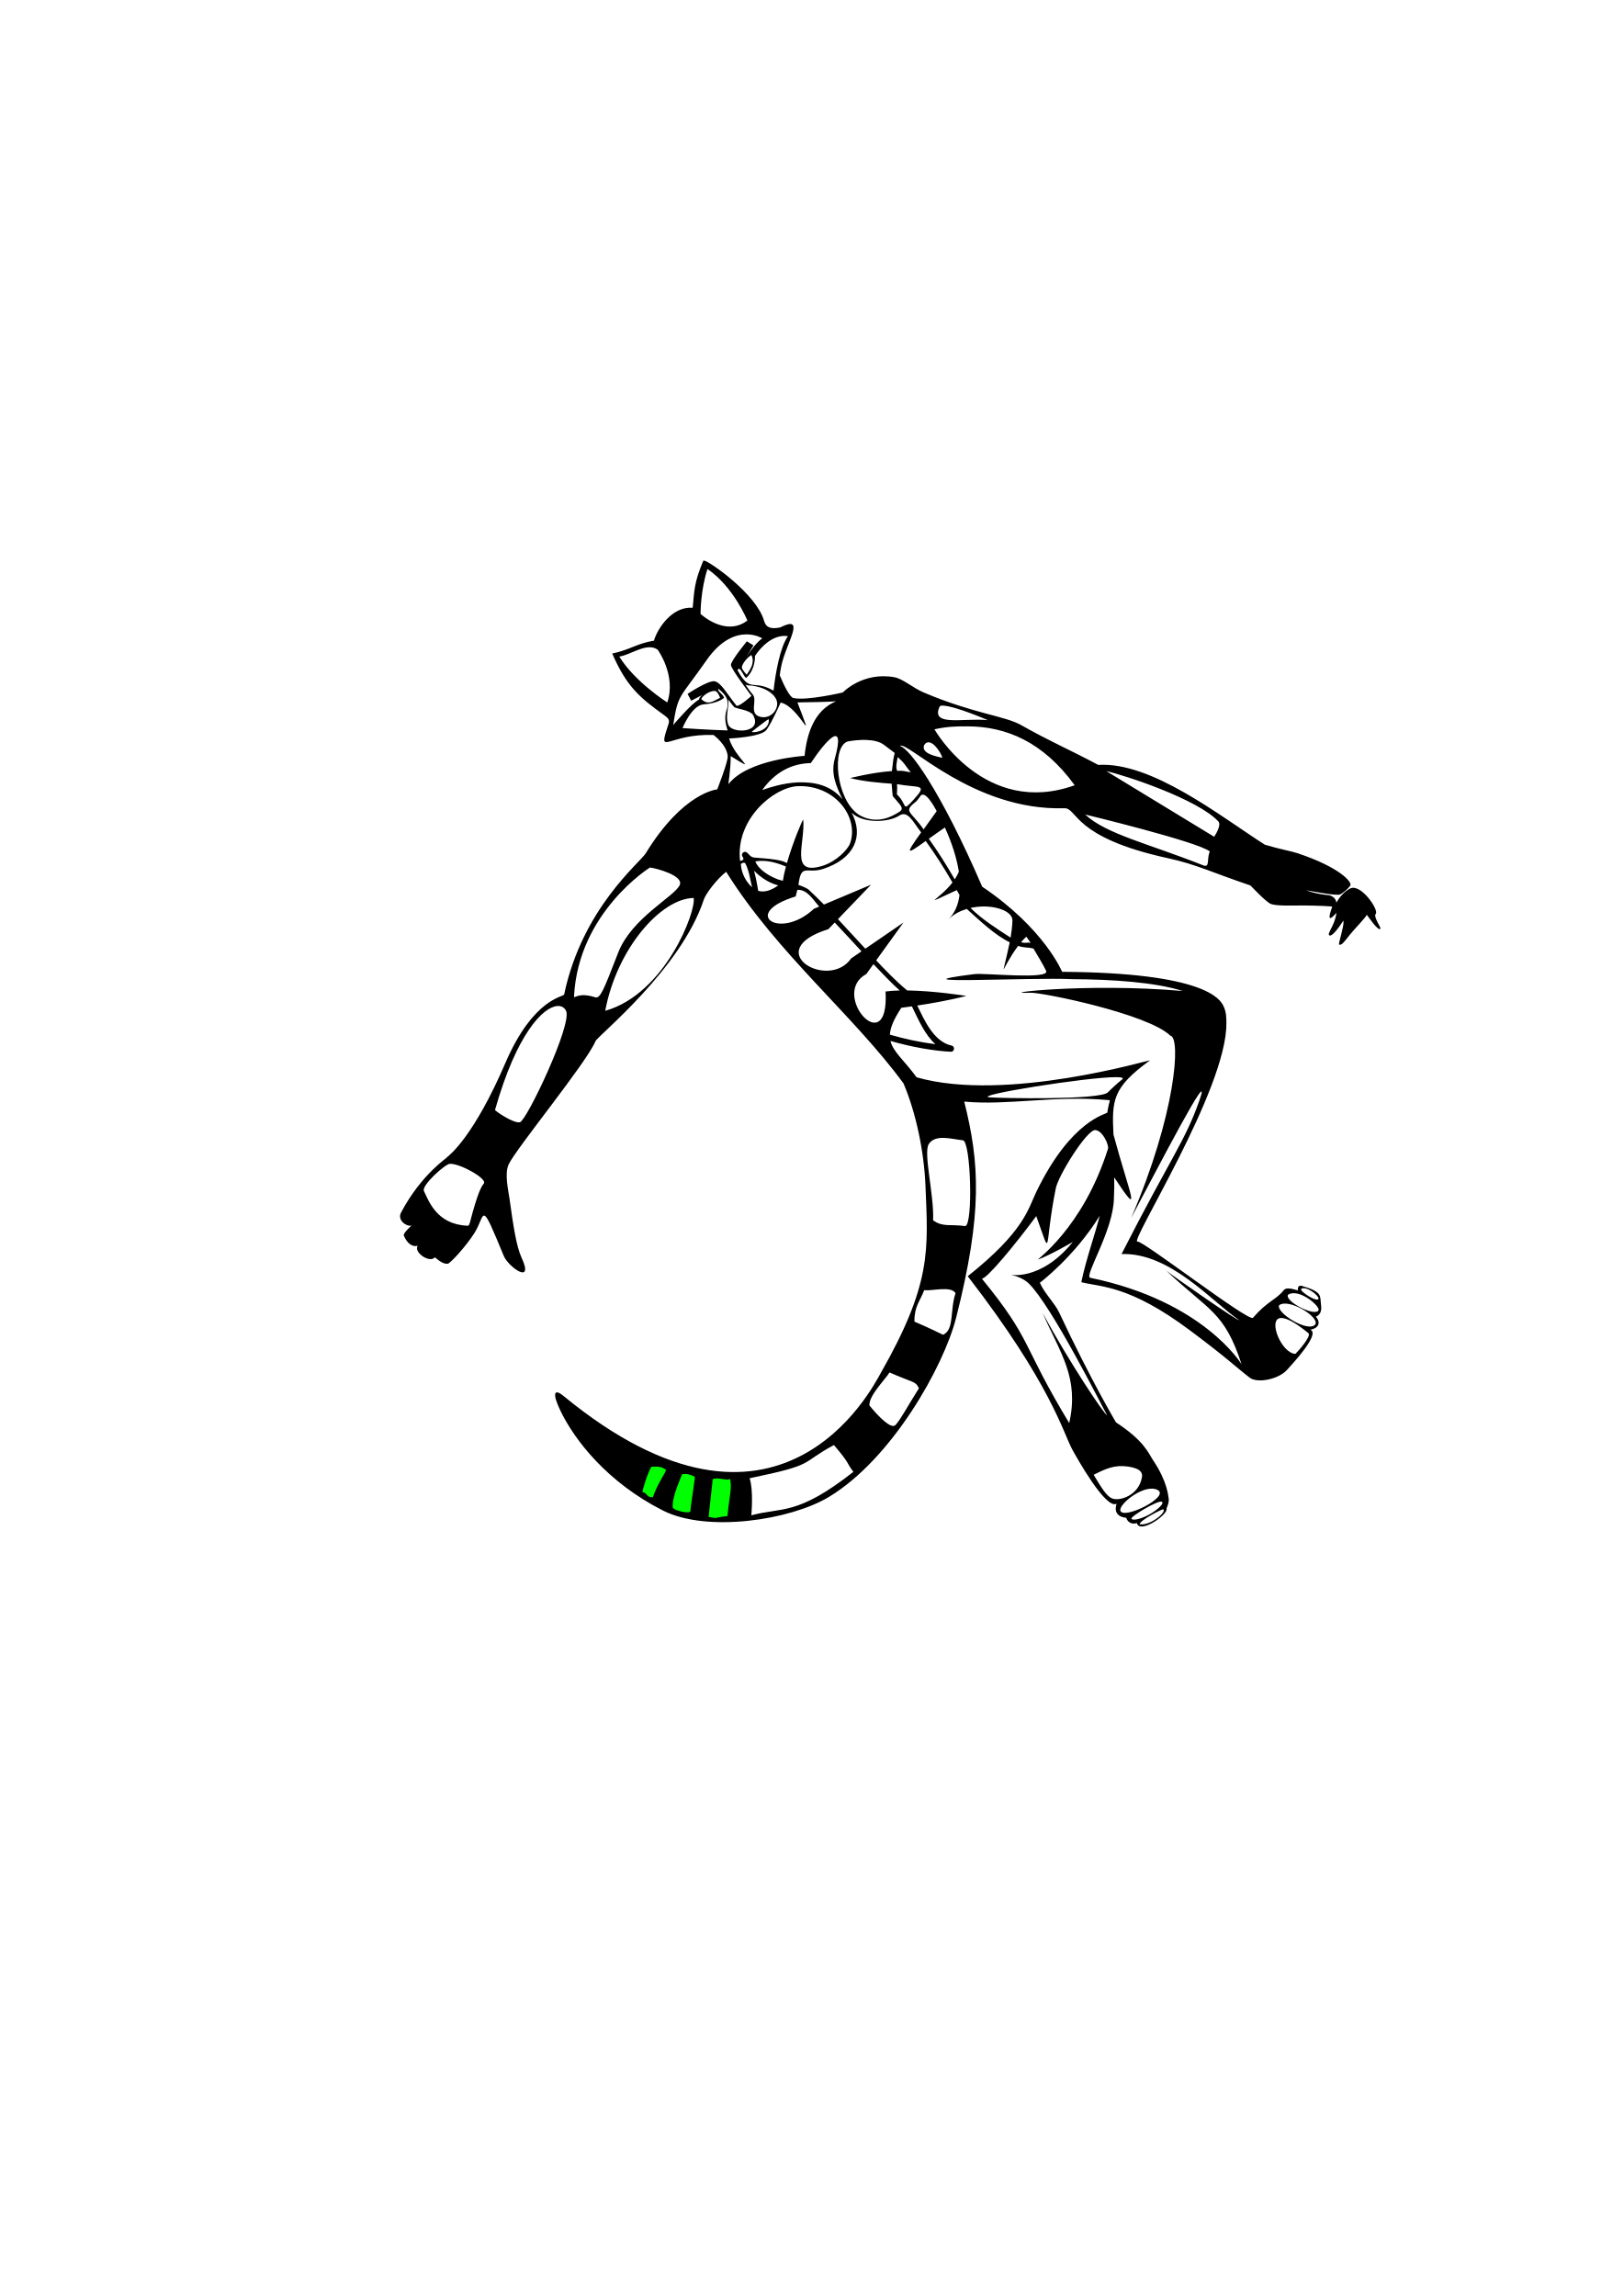
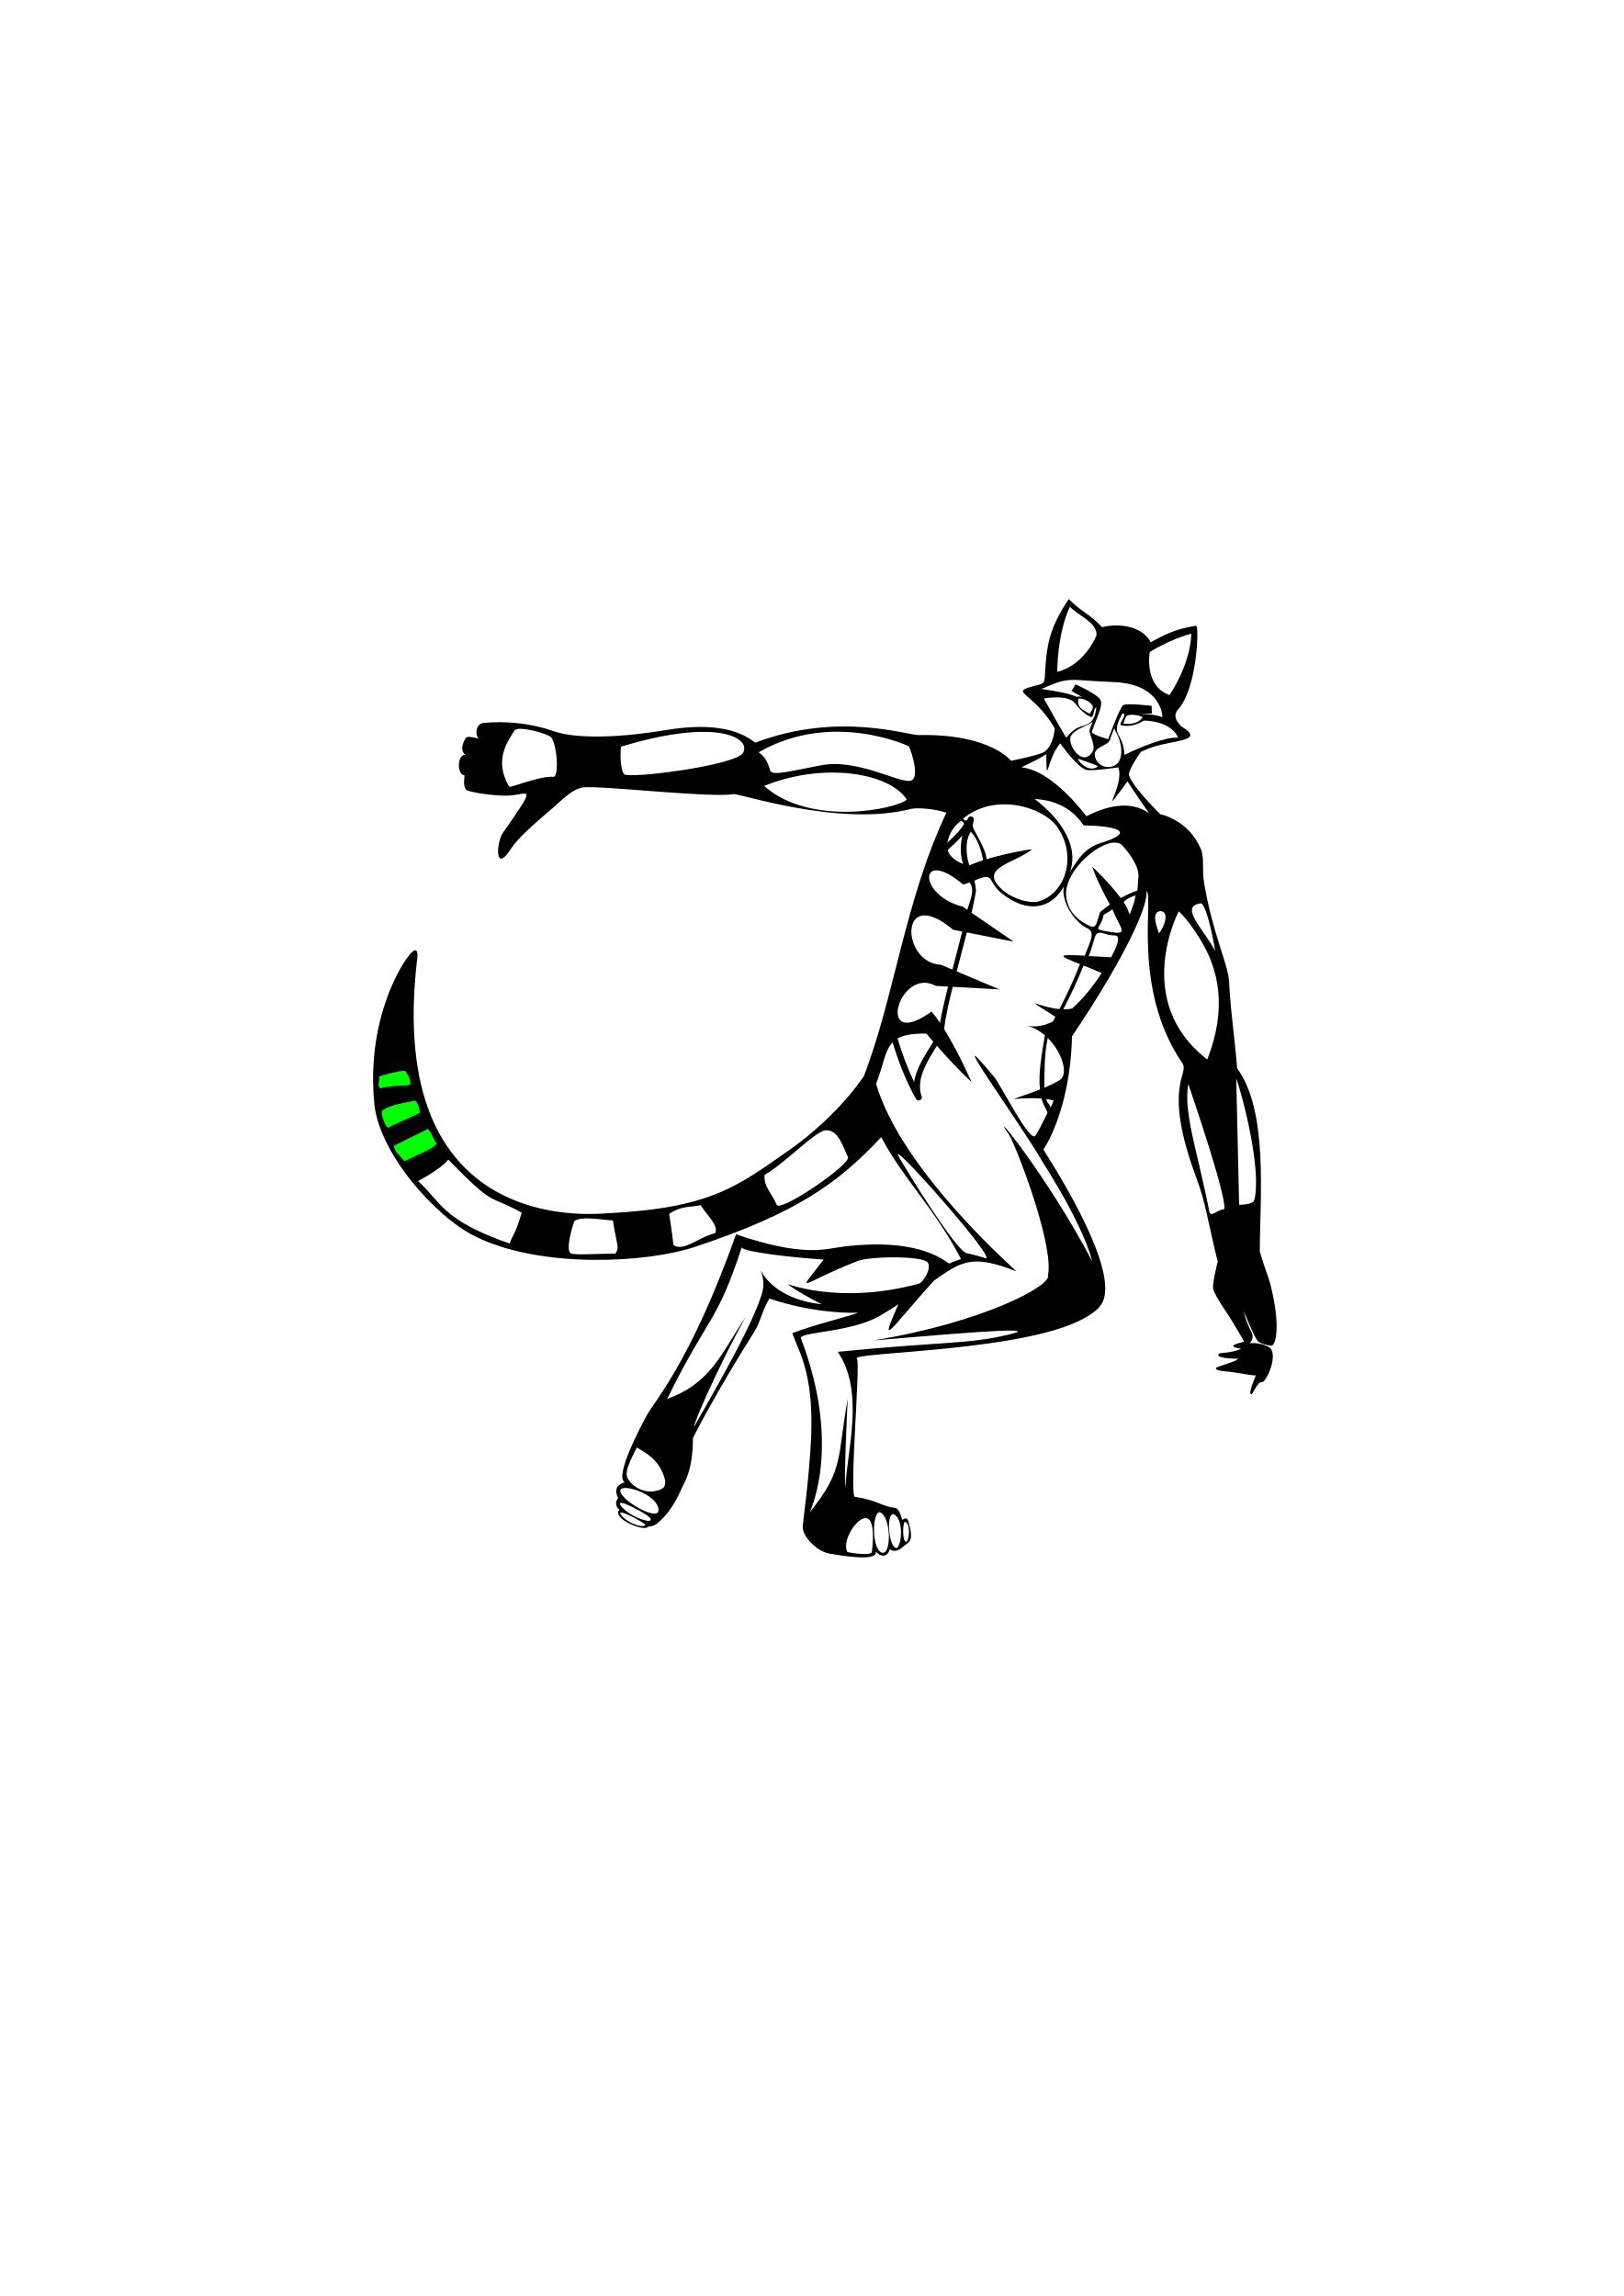
<svg xmlns="http://www.w3.org/2000/svg" xmlns:xlink="http://www.w3.org/1999/xlink" width="210mm" height="297mm" viewBox="0 0 210 297" version="1.1" id="svg46">
  <defs id="defs40">
    <clipPath clipPathUnits="userSpaceOnUse" id="clipPath61">
      <use x="0" y="0" xlink:href="#g57" id="use63" />
    </clipPath>
    <clipPath clipPathUnits="userSpaceOnUse" id="clipPath27">
      <use x="0" y="0" xlink:href="#g23" id="use29" />
    </clipPath>
  </defs>
  <g id="layer1">
-     <a id="a53" style="opacity:1">
+     <a id="a53" style="opacity:1" transform="rotate(57.35764,115.1405,134.9891)">
      <g id="g59" clip-path="url(#clipPath61)">
        <g id="g57">
          <g id="g25" clip-path="url(#clipPath27)">
            <g id="g23" />
          </g>
        </g>
      </g>
    </a>
-     <path style="fill:#00ff00;fill-rule:nonzero;stroke:none;stroke-width:0.07;stroke-linecap:butt;stroke-linejoin:miter;stroke-opacity:1" d="m 95.671,196.419 0.279,-5.574 -4.508,-0.348 -8.111,-2.299 -1.283,4.435 3.247,2.356 2.849,1.017 4.588,0.661 z" id="path490" />
-     <path id="path64" style="opacity:1;fill:#000000;fill-rule:evenodd;stroke:none;stroke-width:1" d="m 344.213,274.096 c -0.158,-0.015 -0.3,-0.02 -0.424,0.008 -4.432,10.603 -4.365,14.287 -5.186,23.033 -10.176,-0.774 -17.232,10.239 -18.955,16.076 -8.539,1.448 -11.643,4.467 -20.375,6.305 7.045,16.256 13.628,21.66 25.174,29.979 3.332,2.401 2.876,2.828 1.701,6.422 -4.463,13.651 0.935,2.662 22.633,3.42 0,0 6.644,4.818 6.936,10.51 0.137,2.678 -5.115,16.084 -5.115,16.084 0,0 -16.625,1.301 -34.961,31.258 -2.809,4.59 -31.014,26.895 -39.873,68.994 -0.282,1.341 -15.01,1.624 -28.756,33.566 -15.228,35.387 -26.996,44.994 -28.959,46.344 0.143,-0.082 0.313,-0.178 0.561,-0.301 0.85,-0.42 -12.537,7.96 -22.588,27.061 -2.037,3.871 3.101,7.083 5.012,6.279 0.686,-0.289 -4.181,3.68 -3.643,4.955 1.505,3.563 3.922,5.691 6.795,4.998 -2.144,3.153 5.892,8.652 8.385,5.615 2.474,2.074 4.342,3.337 6.332,3.137 1.079,-0.108 8.668,-8.179 12.984,-14.98 5.66,-8.917 2.531,-17.565 14.377,11.201 2.173,5.276 15.026,14.546 8.707,0.881 -2.592,-5.606 -4.082,-15.74 -5.881,-28.662 -0.591,-4.243 -2.572,-12.404 -0.461,-16.986 3.506,-7.609 38.254,-49.948 42.457,-60.268 1.078,-2.646 41.693,-35.016 52.977,-69.281 0.93,-2.823 6.349,-10.006 10.898,-13.52 25.044,40.104 62.282,70.109 86.693,103.469 6.078,14.285 10.042,33.176 10.73,50.029 1.284,31.411 3.135,47.729 -21.951,91.723 -4.071,7.139 -49.774,97.498 -154.955,11.059 -5.017,-4.123 -5.492,-0.862 -1.26,7.766 6.701,13.662 22.436,34.365 49.881,48.25 21.496,10.875 62.214,4.724 81.115,-6.682 30.696,-18.523 56.106,-63.64 62.201,-87.744 12.957,-51.238 11.428,-75.613 3.914,-105.531 21.05,2.032 44.153,-3.107 70.09,-0.758 1.864,0.169 0.894,-0.714 -0.146,6.104 -0.132,0.866 -17.517,3.151 -34.781,38.951 -3.902,8.092 -5.788,19.117 -33.443,41.09 40.548,52.452 46.687,76.584 51.08,84.676 2.021,3.722 16.451,29.647 21.705,26.531 -0.423,1.191 -1.897,6.178 4.684,6.914 0.936,2.898 3.68,3.156 5.195,2.547 1.425,5.606 15.536,-4.292 14.504,-7.072 -0.055,-0.113 1.467,-3.007 1.039,-5.021 -0.294,-1.382 -0.579,-8.131 -7.598,-18.598 -2.207,-3.291 -4.205,-9.434 -18.129,-18.518 0,0 -12.266,-20.561 -27.801,-53.736 -2.15,-4.591 -7.148,-9.283 -9.424,-14.527 0,0 16.914,-12.731 29.25,-32.744 -2.014,8.211 -6.827,21.771 -8.988,32.471 9.932,2.468 23.545,1.473 53.014,23.475 18.607,13.892 22.368,17.876 29.268,23.176 3.849,2.957 14.153,0.774 18.217,-3.721 3.706,-4.099 16.388,-17.813 11.424,-19.697 4.888,-0.92 4.807,-4.188 2.717,-6.375 2.992,-1.175 2.799,-4.121 2.461,-6.51 -0.488,-3.455 0.974,-5.629 -9.27,-8.535 -1.917,-0.544 -2.109,1.208 -1.896,1.955 0.251,0.882 -5.166,-2.175 -7.043,0.199 -3.718,4.703 -7.802,5.124 -14.992,13.432 -1.949,2.252 -53.986,-37.94 -56.381,-37.238 -4.821,1.413 43.775,-74.403 43.4,-106.91 -0.034,-2.933 -0.062,-5.325 -1.385,-8.176 -1.614,-3.48 -9.115,-16.395 -78.914,-16.818 0,0 -8.596,-21.118 -39.072,-41.621 -9.932,-23.047 -19.126,-40.707 -26.451,-52.416 0.032,-0.137 0.076,-0.305 0.102,-0.42 -0.038,0.096 -0.104,0.232 -0.15,0.342 -6.11,-9.756 -10.919,-15.375 -13.717,-16.375 3.762,-2.453 35.907,31.863 80.322,30.506 6.611,-0.202 3.743,14.203 50.588,24.406 14.15,3.082 21.427,6.944 40.43,13.359 0.099,0.034 7.573,8.14 10.068,9.067 2.819,1.048 10.927,0.709 15.895,0.706 1.04,-4.6e-4 8.607,0.086 13.994,0.492 0.222,0.015 -4.125,10.347 2.055,3.09 -0.573,6.071 -4.928,10.316 -3.373,11.068 1.266,0.613 4.438,-3.621 6.791,-7.219 0.116,-0.116 0.004,0.08 0.055,0.504 0.268,2.302 -2.588,10.79 -2.137,11.131 1.164,0.878 3.083,-2.1 5.365,-4.91 2.459,-3.027 8.279,-8.91 8.119,-9.637 -0.067,-0.303 5.942,8.875 6.717,6.723 0.202,-0.56 -3.543,-5.873 -2.32,-7.09 1.797,-1.788 -7.307,-15.22 -12.59,-12.4 -3.376,1.802 -5.526,4.891 -6.641,6.898 -0.093,-1.272 -0.92,-2.837 -3.254,-3.613 -4.506,-0.422 -8.241,-1.229 -11.377,-2.387 -0.921,-0.34 14.796,2.953 16.592,1.916 1.208,-0.698 3.428,-2.32 4.814,-4.189 1.285,-1.733 -5.331,-9.109 -25.564,-15.855 -3.67,-1.224 -8.231,-1.849 -16.186,-4.238 -21.82,-13.952 -55.249,-40.624 -81.426,-39.008 -14.991,-7.975 -23.068,-11.202 -37.846,-19.545 -7.82,-4.414 -23.098,-5.502 -47.518,-15.883 -5.245,-2.23 -10.128,-6.702 -14.363,-7.451 -15.485,-2.74 -25.146,7.469 -25.146,7.469 0,0 -17.75,4.187 -24.162,2.691 -1.888,-0.44 -4.786,-6.634 -6.635,-11.051 0.147,-1.237 0.336,-2.573 0.668,-4.244 2.29,-11.522 12.691,-25.795 -0.508,-19.178 -4.306,0.868 -6.903,0.169 -7.84,-3.223 -3.595,-13.022 -26.821,-29.224 -29.275,-29.445 z m 1.619,4.088 c 12.753,8.713 19.51,25.186 19.51,25.186 -10.733,8.207 -22.9,-3.232 -22.9,-3.232 0,0 -0.045,-11.543 3.391,-21.953 z m 19.166,31.961 c 4.594,0.028 7.607,1.93 7.607,1.93 -2.648,1.877 -5.578,5.775 -7.768,9.041 l 3.463,-5.592 -3.209,-1.988 c 0,0 -7.839,9.522 -7.801,11.545 0.038,2.022 10.039,15.133 10.039,15.133 0,0 -5.763,5.288 -7.287,4.834 -4.846,-6.079 -7.555,-11.233 -10.611,-11.951 -3.056,-0.718 -13.324,6.148 -13.324,6.148 l 1.754,3.344 5.52,-2.855 c -1.893,1.425 -1.674,2.299 -1.674,2.299 -3.571,1.696 -12.643,12.461 -12.643,12.461 2.5,-15.637 2.818,-12.391 16.32,-31.73 7.173,-10.274 14.407,-12.649 19.613,-12.617 z m 18.596,0.752 c 0.978,0.003 1.559,0.152 1.559,0.152 -3.786,5.244 -6.085,17.931 -7.041,26.633 -0.017,-0.018 -0.029,-0.035 -0.047,-0.053 -10.192,-5.737 -11.174,1.535 -17.562,-9.967 1.314,-2.917 3.383,4.644 4.48,3.59 4.447,-4.274 4.049,-10.535 4.049,-10.535 3.179,-4.854 8.501,-9.841 14.563,-9.82 z m -62.111,6.727 c 0,0 9.199,12.541 4.697,25.807 0,0 -15.812,-9.997 -23.467,-22.434 5.783,-0.829 13.448,-7.121 18.77,-3.373 z m 45.809,2.604 c 1.815,3.714 -0.426,6.876 -2.27,9.627 0,0 -2.514,-2.569 -2.395,-3.656 0.183,-1.664 2.52,-4.673 4.664,-5.971 z m -2.992,14.367 c 0.878,0.7 2.287,0.48 3.248,0.607 5.699,0.754 9.891,3.186 11.646,6.223 2.474,4.28 -1.916,10.458 -7.619,9.01 -5.602,-1.423 -1.363,-7.852 -3.457,-10.715 -1.331,-1.506 -2.612,-3.308 -3.818,-5.125 z m -13.219,2.107 c 4.544,3.465 5.454,6.501 4.025,10.691 -1.09,3.288 -0.463,6.508 0.574,9.723 -9.5,-0.278 -22.057,-1.148 -22.057,-1.148 0,0 4.5,-11.222 10.359,-11.605 6.79,-0.445 10.128,-3.062 9.967,-3.367 -1.257,-2.38 -3.18,-2.813 -2.869,-4.293 z m -1.615,1.111 c 1.396,0.061 2.525,3.346 2.525,3.346 -3.28,1.567 -5.775,3.898 -9.148,0.672 -0.129,-0.86 3.439,-4.156 6.623,-4.018 z m 6.51,4.209 c 1.031,1.361 2.029,2.69 2.965,3.732 1.97,0.954 6.702,1.28 8.951,3.439 5.696,9.34 -10.437,9.73 -11.938,4.998 -1.545,-4.074 0.616,-8.814 0.025,-12.158 -10e-4,-0.005 -0.003,-0.007 -0.004,-0.012 z m 52.721,0.857 c -10.709,4.35 -14.319,15.901 -15.396,26.658 0,0 -27.717,1.63 -37.162,13.781 -0.274,0.012 1.036,-6.531 1.062,-13.662 14.562,9.063 2.084,1.142 -0.803,-8.611 0,0 15.663,-0.592 18.314,-4.254 2.652,-3.662 6.889,-13.307 6.889,-13.307 9.285,1.908 17.582,24.422 8.195,-0.076 15.256,-0.186 18.658,-0.516 18.9,-0.529 z m 52.285,2.102 c 6.322,0.32 21.871,7.096 21.871,7.096 -11.813,-1.163 -28.121,3.337 -23.547,-6.613 0.177,-0.386 0.773,-0.528 1.676,-0.482 z m -85.15,6.732 c 0.465,6.289 -9.482,6.878 -8.16,5.863 0.898,-0.614 7.254,-5.745 7.873,-5.855 0.112,-0.02 0.208,-0.02 0.287,-0.008 z m 97.295,3.406 c 18.557,0.09 36.658,7.411 52.203,28.789 -44.05,15.828 -68.561,-27.354 -68.561,-27.354 6.209,-1.324 10.172,-1.466 16.357,-1.436 z m -41.025,9.041 c 0.352,0.271 4.913,3.674 5.253,3.967 -0.804,3.34 -0.576,2.457 -1.37,8.845 -9.61,0.656 -20.387,3.426 -20.387,3.426 6.427,1.692 15.15,2.399 20.252,2.744 0.251,3.522 0.503,6.061 0.547,6.091 5.606,6.534 6.235,6.296 -0.332,9.649 -5.401,2.667 -11.261,2.489 -16.378,-0.635 -11.17,-7.576 -13.322,-33.218 -5.28,-35.749 5.131,-0.954 13.523,-1.545 17.696,1.661 z m -24.037,6.752 c -2.038,7.342 0.647,13.431 3.76,19.844 -5.757,-6.869 -13.585,-8.534 -21.741,-8.254 -3.529,0.139 -7.106,0.757 -10.504,1.609 -2.418,0.606 -4.768,1.347 -7.008,2.135 6.376,-8.86 14.545,-13.001 23.744,-13.164 8.204,-12.264 17.046,-21.261 11.748,-2.17 z m 52.588,-0.391 c -1.321,-0.49 -11.064,-1.77 -8.805,-6.439 2.963,-4.08 8.057,3.524 8.805,6.439 z m -21.838,-0.373 c 3.824,3.398 2.874,3.127 6.381,7.452 -3.653,-0.632 -3.279,-0.854 -6.653,-0.741 -0.774,-1.918 -0.231,-3.957 0.273,-6.711 z M 540.791,377 c 8.749,1.917 44.599,13.63 54.783,24.621 1.757,1.896 -2.072,7.475 -2.072,7.475 z m -102.307,6.368 c 10.595,1.965 15.394,-0.379 8.215,7.472 -6.086,6.662 -2.89,2.526 -8.269,-2.443 -0.043,-0.671 0.244,-2.763 0.054,-5.029 z m -22.9,28.83 c -1.07,3.115 -6.701,8.968 -13.493,11.095 -16.402,5.137 -8.408,-11.036 -9.438,-22.631 -0.323,-0.064 -5.043,11.001 -7.984,21.285 -0.683,-0.276 -1.326,-0.69 -2.074,-0.9 -4.161,-1.168 -8.466,-1.32 -13.621,-1.752 -2.654,-0.222 -2.61,-2.016 -4.492,-2.812 -1.346,-0.239 -2.307,1.27 -1.518,2.381 0.909,1.136 0.379,1.856 -1.197,2.033 -2.414,-20.401 16.618,-36.187 28.389,-36.549 18.158,-0.558 29.774,15.202 25.428,27.85 z m 42.295,-15.653 c -2.705,3.809 -4.518,6.308 -6.407,8.941 -6.336,-9.17 -10.218,-8.519 -3.648,-13.617 0.659,-0.743 1.231,-1.464 1.729,-2.137 2.246,-4.647 7.41,5.166 8.326,6.812 z m -7.602,10.428 c -7.988,11.168 -7.319,11.076 2.233,4.195 4.502,6.193 8.887,13.003 13.08,20.297 -6.528,8.428 -16.72,12.384 2.1,3.717 0.444,0.803 0.889,1.603 1.328,2.416 -0.61,4.785 -2.301,8.856 -5.352,11.805 2.5,-2.416 5.621,-4.041 8.912,-5.025 6.484,5.831 13.727,12.771 20.996,16.32 -4.391,20.728 -4.561,13.397 4.123,1.73 2.848,1.057 4.522,0.577 7.482,1.33 1.691,2.886 4.589,7.526 6.182,10.879 2.115,4.452 -29.959,0.968 -35.033,1.604 -43.391,5.438 27.93,1.43 47.934,2.477 19.355,0.098 40.389,1.486 53.893,5.785 -48.005,-4.188 -93.553,1.566 -74.381,0.857 5.563,-0.206 57.167,10.226 68.336,20.99 5.337,0.881 2.464,39.037 -19.195,89.146 12.41,-23.284 40.474,-77.623 33.373,-57.465 -7.101,20.158 -13.626,27.185 -38.057,75.074 23.731,-0.815 44.112,23.182 57.432,32.275 0.12,1.065 -31.338,-20.816 -35.602,-24.184 21.102,19.927 28.383,19.933 36.848,45.793 -0.088,-0.067 -18.459,-30.806 -73.975,-42.283 -3.265,-0.675 11.479,-23.183 11.578,-39.127 0.189,-3.437 0.2,-6.756 0.125,-9.969 14.102,21.284 7.713,9.032 -0.35,-20.938 -0.81,-16.733 -0.543,-22.913 17.838,-36.252 0.939,-0.705 -70.234,20.855 -114.084,8.266 -6.021,-8.274 -11.469,-12.368 -12.768,-17.764 10.113,2.917 20.936,4.848 29.471,5.287 1.911,0.089 2.227,-2.704 0.342,-3.025 -8.856,-1.995 -13.393,-12.841 -16.719,-19.57 6.546,-0.996 16.041,-2.617 24.014,-4.715 0,0 -15.489,-2.49 -28.928,-2.672 -5.424,-4.443 -10.748,-10.019 -15.162,-14.699 l 13.342,-18.5 -18.65,12.793 c -4.559,-4.912 -9.336,-10.148 -13.369,-14.443 l 16.164,-16.84 -23.016,9.699 c -2.586,-2.625 -5.174,-5.168 -7.695,-7.484 -1.508,-0.905 -3.295,-1.649 -4.771,-2.152 1.399,-10.901 3.953,-5.084 12.252,-7.838 15.059,-4.997 19.847,-15.988 13.76,-27.416 5.582,5.353 17.698,4.779 22.988,1.585 4.327,-3.107 6.764,2.529 10.982,8.04 z m 119.783,214.224 c -0.179,-0.169 -0.339,-0.313 -0.52,-0.484 -0.127,-0.045 0.121,0.169 0.52,0.484 z M 530.461,398.215 c 0,0 54.915,13.266 60.902,18.045 -1.609,4.086 0.104,7.636 -2.857,6.943 -26.529,-10.609 -47.854,-15.363 -58.045,-24.988 z m -68.576,6.357 c 3.364,7.412 5.762,14.805 6.814,21.555 -0.502,1.323 -1.202,2.591 -2.004,3.795 -4.074,-7.098 -8.314,-13.748 -12.668,-19.846 2.26,-1.619 4.813,-3.427 7.857,-5.504 z m -77.693,19.074 c -0.663,2.473 -1.2,4.861 -1.521,6.99 -0.762,-0.192 -1.521,-0.397 -2.297,-0.656 -4.341,-1.653 -9.429,-4.603 -11.164,-8.855 5.479,-0.864 10.395,0.648 14.982,2.521 z m -19.867,-1.549 c 1.849,3.569 2.385,7.995 3.289,11.684 -2.609,-2.326 -5.098,-6.294 -5.463,-11.064 -0.057,-0.741 1.827,-1.288 2.174,-0.619 z M 317.721,424.125 c 3.382,0.435 16.626,4.018 14.535,8.6 -2.58,5.654 -23.425,15.995 -30.039,32.938 -7.082,18.141 -8.698,22.744 -11.363,21.893 -8.589,-2.742 -10.351,1.183 -10.262,-0.496 2.195,-41.233 37.129,-62.934 37.129,-62.934 z m 50.857,1.549 c 3.132,3.204 6.851,5.664 10.953,6.938 0.306,0.094 0.612,0.169 0.918,0.252 -3.916,2.797 -7.163,3.466 -9.812,2.66 -0.606,-3.69 -1.19,-6.671 -2.059,-9.85 z m 21.178,9.385 c 4.904,-0.34 7.805,5.034 10.684,8.158 l -2.578,1.086 c -16.742,15.678 -36.227,2.302 -8.926,-6.029 0,0 0.339,-1.177 0.82,-3.215 z m -50.695,3.953 c 1.417,6.089 -13.72,46.824 -43.213,55.178 5.666,-30.373 27.177,-54.894 43.213,-55.178 z m 141.691,4.17 c 7.656,-0.039 14.266,2.849 14.145,6.922 -0.077,2.593 -0.421,5.451 -0.895,8.299 -6.982,-4.499 -14.174,-9.095 -19.582,-14.51 2.112,-0.474 4.26,-0.701 6.332,-0.711 z m -72.723,7.846 c 4.574,4.821 9.022,9.685 13.09,14.072 l -5.041,3.459 c -11.162,16.041 -44.63,-3.839 -11.17,-14.279 z m 93.639,6.918 c 1.087,1.495 1.086,1.401 2.143,3.087 -1.647,-0.58 -2.552,0.408 -4.665,-0.425 0.805,-0.949 1.648,-1.847 2.521,-2.662 z m -74.717,13.441 c 4.519,4.595 8.595,9.124 12.848,12.855 -2.48,0.055 -4.841,0.2 -6.924,0.494 1.92,34.365 -27.558,1.317 -9.391,-8.543 z m -154.42,20.447 c 1.932,-0.107 3.382,0.765 4.164,2.342 3.205,6.46 -19.317,53.83 -22.557,54.492 -3.075,0.628 -11.133,-4.897 -12.18,-5.943 10.639,-37.665 23.674,-50.51 30.572,-50.891 z m 173.227,0.172 c 3.223,6.557 6.213,13.766 11.506,18.5 -7.48,-0.922 -15.234,-2.614 -22.268,-4.658 0.176,-3.358 1.829,-7.419 5.59,-13.133 0,0 2.072,-0.261 5.172,-0.709 z m 100.027,34.615 c 2.598,0.025 3.73,0.368 2.707,1.143 -1.504,1.138 -5.348,4.608 -6.865,6.244 -3.634,3.919 -53.404,2.903 -57.928,2.471 -8.749,-0.835 48.055,-9.993 62.086,-9.857 z m -10.453,25.867 c 3.768,0.198 6.8,7.47 6.281,9.117 -12.359,39.269 -35.732,54.76 -34.139,54.17 6.246,-2.311 16.953,-8.604 16.953,-8.604 -16.12,19.97 -31.882,15.725 -30.135,16.121 3.195,0.724 6.274,2.026 8.486,4.094 11.353,10.942 36.374,61.097 38.4,64.527 -1.44,-0.369 -18.652,-26.208 -31.561,-50.043 8.646,19.702 18.052,31.603 13.043,53.871 -23.59,-38.972 -17.755,-40.116 -42.711,-70.617 2.414,0.217 16.605,-17.041 26.596,-30.562 7.91,21.799 3.637,15.968 9.494,-13.305 1.017,-6.208 15.158,-28.868 19.291,-28.77 z m -64.652,5.006 c 3.897,0.407 5.056,41.105 1.172,41.947 -7.392,-1.054 -10.957,0.647 -15.736,-2.842 0.577,-12.173 -4.875,-32.995 -2.113,-37.262 3.237,-5 11.194,-2.416 16.678,-1.844 z M 219.846,568.998 c 4.772,-0.353 18.512,7.259 16.664,9.605 -1.298,1.647 -3.039,4.639 -6.672,18.592 -0.335,1.286 -0.622,2.091 -1.156,2.072 -15.223,-0.544 -19.102,-12.155 -21.451,-16.953 -1.334,-2.724 10.279,-13.144 12.615,-13.316 z m 424.693,65.941 c -0.637,1.991 -9.074,-3.478 -8.57,-4.729 2.287,-1.907 8.795,3.234 8.57,4.729 z m -177.441,-2.707 c -2.846,8.28 -0.506,17.862 -6.098,20.354 -0.03,-0.06 -8.029,-3.928 -14.016,-6.441 -0.061,-7.525 2.711,-9.879 4.791,-15.389 4.049,0.496 13.011,-2.227 15.322,1.477 z m 177.492,8.209 c -1.249,3.732 -16.92,-4.216 -14.947,-7.447 4.922,-3.287 15.14,4.991 14.947,7.447 z m -1.635,7.033 c -3.288,4.379 -19.502,-5.75 -17.664,-9.359 4.637,-3.522 19.748,5.691 17.664,9.359 z m -17.062,-3.096 c 2.513,-0.159 6.505,1.52 13.775,7.475 1.22,1.603 -4.711,8.344 -6.43,10.062 -6.872,-0.302 -13.546,-16.784 -7.346,-17.537 z m -191.07,26.619 c 11.967,5.255 12.643,4.121 14.367,7.729 -6.257,9.93 -8.576,14.692 -11.385,17.902 -2.061,2.356 -8.112,-3.769 -12.803,-9.473 -0.423,-4.717 7.558,-12.532 9.82,-16.158 z M 407.643,706.492 c 8.372,9.829 5.599,7.934 9.514,13.096 -27.527,21.638 -34.876,17.186 -49.887,21.246 0,0 1.152,-12.281 -0.846,-18.113 33.167,-6.856 24.172,-7.123 41.219,-16.229 z m 143.85,10.524 c 6.639,0.972 7.018,3.465 6.716,5.203 -1.593,9.183 -11.262,11.883 -14.707,10.324 -2.72,-1.23 -5.004,-5.076 -8.896,-11.502 5.951,-3.011 10.248,-4.997 16.887,-4.025 z m -231.145,0.006 c 1.815,-0.003 3.359,0.201 5.162,1.543 0.18,1.252 -3.844,6.052 -6.395,13.445 -3.427,0.131 -2.441,-2.146 -5.111,-2.531 0.118,-1.218 2.448,-9.145 4.418,-12.42 0.684,-0.011 1.321,-0.037 1.926,-0.037 z m 19.293,4.996 c 0.149,1.158 -2.281,15.321 -2.119,16.77 -0.085,1.553 -8.601,-0.314 -8.676,-1.877 -0.391,-4.56 2.917,-11.901 4.547,-16.148 2.191,-0.504 4.512,0.295 6.248,1.256 z m 11.041,0.785 c 2.296,0.064 4.578,1.012 6.189,0.281 0.981,4.473 -0.148,6.989 -1.289,18.137 -6.653,0.62 -4.138,1.407 -9.207,0.412 l 2.029,-18.506 c 0.744,-0.269 1.512,-0.346 2.277,-0.324 z m 215.089,5.587 c 6.542,3.191 -16.111,14.554 -18.06,10.339 -1.376,-2.976 11.517,-13.53 18.06,-10.339 z m 1.98,5.767 c 1.932,0.603 -2.185,4.163 -5.66,6.121 -3.416,1.925 -7.688,3.339 -8.98,2.355 -1.221,-0.929 12.708,-9.079 14.641,-8.476 z m 0.877,3.753 c 1.771,1.331 -6.355,8.122 -11.531,7.305 -0.075,-1.906 11.161,-7.583 11.531,-7.305 z" transform="scale(0.2645833)" />
+     <path style="fill:#00ff00;fill-rule:nonzero;stroke:none;stroke-width:0.07;stroke-linecap:butt;stroke-linejoin:miter;stroke-opacity:1" d="m 52.911,151.73 4.845,-2.772 -2.138,-3.984 -2.439,-8.07 -4.426,1.312 -0.232,4.005 0.68,2.947 1.918,4.22 z" id="path490" />
+     <path id="path64" style="opacity:1;fill:#000000;fill-rule:evenodd;stroke:none;stroke-width:0.265" d="m 154.76,81.028 c -0.019,-0.037 -0.038,-0.07 -0.062,-0.093 -2.995,0.526 -3.806,1.066 -5.872,2.132 -1.28,-2.378 -4.741,-2.378 -6.287,-1.929 -1.541,-1.696 -2.657,-1.957 -4.312,-3.64 -2.616,3.89 -2.881,6.127 -3.086,9.887 -0.059,1.085 -0.22,1.044 -1.188,1.296 -3.678,0.954 -0.46,0.588 2.468,5.531 0,0 -0.125,2.168 -1.352,3.045 -0.577,0.413 -4.313,1.156 -4.313,1.156 0,0 -2.662,-3.518 -11.953,-3.328 -1.424,0.029 -10.418,-3.071 -21.062,0.963 -0.339,0.129 -2.504,-3.112 -11.582,-1.616 -10.057,1.657 -13.877,0.407 -14.458,0.162 0.039,0.02 0.084,0.044 0.147,0.082 0.215,0.129 -3.563,-1.657 -9.253,-1.17 -1.153,0.099 -1.136,1.702 -0.684,2.013 0.162,0.112 -1.417,-0.406 -1.624,-0.104 -0.579,0.844 -0.708,1.686 -0.144,2.227 -1.008,-0.028 -1.087,2.547 -0.054,2.669 -0.109,0.847 -0.124,1.444 0.205,1.858 0.178,0.225 3.059,0.764 5.191,0.755 2.794,-0.011 4.274,-1.943 -0.444,4.802 -0.865,1.237 -1.096,5.424 1.046,2.066 0.879,-1.378 2.924,-3.156 5.546,-5.401 0.861,-0.737 2.396,-2.343 3.719,-2.527 2.195,-0.305 16.588,1.394 19.486,0.858 0.743,-0.138 13.751,4.292 22.996,1.915 0.762,-0.196 3.135,-0.013 4.567,0.499 -5.361,11.303 -6.731,23.882 -10.68,34.081 -2.315,3.393 -5.958,6.972 -9.615,9.531 -6.815,4.769 -10.186,7.51 -23.568,8.2 -2.171,0.112 -28.825,2.825 -24.578,-32.945 0.203,-1.706 -0.592,-1.347 -1.91,0.828 -2.088,3.443 -4.454,9.903 -3.631,17.999 0.645,6.341 7.826,14.535 13.065,17.118 8.508,4.195 22.186,3.418 28.426,1.336 13.265,-4.426 18.477,-8.245 24.07,-14.189 2.551,4.98 6.993,9.394 10.172,15.507 0.228,0.439 0.287,0.097 -1.381,0.838 -0.212,0.094 -3.202,-3.453 -13.642,-2.19 -2.36,0.285 -5.085,1.439 -13.927,-1.587 -5.899,16.52 -10.4,21.331 -11.575,23.465 -0.541,0.981 -4.257,7.896 -2.813,8.622 -0.326,0.076 -1.647,0.459 -0.872,2.03 -0.512,0.622 -0.178,1.27 0.174,1.521 -1.046,1.118 3.173,2.849 3.646,2.222 0.017,-0.028 0.879,-0.102 1.267,-0.485 0.266,-0.263 1.729,-1.289 3.059,-4.347 0.418,-0.961 1.502,-2.283 1.538,-6.682 0,0 2.83,-5.667 8.005,-13.863 0.716,-1.134 1.048,-2.917 1.892,-4.173 0,0 5.25,1.951 11.47,1.844 -2.117,0.723 -5.825,1.586 -8.517,2.632 0.868,2.565 3.032,5.456 2.336,15.161 -0.44,6.128 -0.79,7.535 -0.987,9.828 -0.109,1.28 1.848,3.264 3.429,3.528 1.442,0.241 6.307,1.109 6.019,-0.266 0.903,0.958 1.619,0.473 1.808,-0.305 0.689,0.499 1.317,0.035 1.802,-0.381 0.7,-0.602 1.393,-0.586 0.579,-3.283 -0.152,-0.505 -0.57,-0.298 -0.706,-0.143 -0.161,0.182 -0.253,-1.461 -1.05,-1.541 -1.578,-0.157 -2.255,-1.007 -5.132,-1.423 -0.78,-0.113 0.748,-17.442 0.25,-17.876 -1.003,-0.872 22.824,-0.866 30.013,-5.588 0.649,-0.426 1.177,-0.774 1.624,-1.475 0.545,-0.856 2.352,-4.37 -7.515,-19.982 0,0 3.478,-4.929 3.697,-14.645 3.717,-5.502 6.34,-10.071 7.903,-13.374 0.035,-0.012 0.079,-0.027 0.108,-0.037 -0.027,0.005 -0.067,0.01 -0.098,0.015 1.302,-2.754 1.867,-4.627 1.691,-5.393 1.083,0.488 -1.974,12.547 4.667,22.249 0.988,1.444 -2.63,2.861 1.782,14.754 1.333,3.592 1.511,5.765 2.794,10.914 0.007,0.027 -0.733,2.849 -0.583,3.537 0.169,0.778 1.401,2.536 2.111,3.642 0.149,0.232 1.209,1.93 1.888,3.188 0.028,0.052 -2.894,0.558 -0.395,0.899 -1.434,0.739 -3.002,0.374 -2.947,0.828 0.044,0.369 1.44,0.472 2.577,0.483 0.043,0.009 -0.017,0.012 -0.104,0.084 -0.475,0.388 -2.773,0.963 -2.785,1.112 -0.029,0.385 0.908,0.387 1.86,0.495 1.025,0.116 3.167,0.573 3.306,0.434 0.058,-0.058 -1.129,2.59 -0.539,2.456 0.154,-0.035 0.803,-1.628 1.248,-1.529 0.655,0.145 2.348,-3.8 0.966,-4.575 -0.883,-0.495 -1.878,-0.533 -2.485,-0.495 0.27,-0.202 0.501,-0.61 0.341,-1.241 -0.549,-1.064 -0.902,-2.012 -1.092,-2.875 -0.056,-0.254 1.454,3.718 1.941,3.97 0.328,0.17 1.006,0.433 1.62,0.475 0.57,0.039 1.269,-2.488 -0.116,-7.958 -0.251,-0.992 -0.763,-2.098 -1.366,-4.211 -0.006,-6.852 1.166,-18.107 -2.93,-23.708 -0.363,-4.478 -0.796,-6.738 -1.047,-11.221 -0.133,-2.372 -2.07,-5.931 -3.243,-12.853 -0.252,-1.487 0.048,-3.213 -0.39,-4.263 -1.599,-3.841 -5.253,-4.537 -5.253,-4.537 0,0 -3.466,-3.357 -4.048,-4.999 -0.171,-0.484 0.795,-2.013 1.515,-3.055 0.296,-0.144 0.621,-0.292 1.041,-0.457 2.894,-1.134 7.558,-0.854 4.2,-2.85 -0.808,-0.836 -1.023,-1.514 -0.401,-2.207 2.388,-2.659 2.683,-10.146 2.382,-10.725 z m -0.68,0.944 c -0.121,4.085 -2.827,7.941 -2.827,7.941 -3.36,-1.22 -2.548,-5.563 -2.548,-5.563 0,0 2.565,-1.657 5.375,-2.378 z m -4.385,8.831 c 0.649,1.027 0.656,1.97 0.656,1.97 -0.796,-0.322 -2.083,-0.419 -3.123,-0.44 l 1.74,-0.027 -0.015,-0.999 c 0,0 -3.24,-0.387 -3.685,-0.09 -0.445,0.297 -1.939,4.396 -1.939,4.396 0,0 -2.001,-0.529 -2.117,-0.934 0.663,-1.947 1.425,-3.286 1.148,-4.07 -0.276,-0.783 -3.271,-2.091 -3.271,-2.091 l -0.495,0.868 1.424,0.822 c -0.588,-0.218 -0.751,-0.045 -0.751,-0.045 -0.888,-0.554 -4.58,-1.038 -4.58,-1.038 3.841,-1.675 3.163,-1.141 9.398,-0.892 3.313,0.132 4.874,1.405 5.61,2.569 z m 2.486,4.25 c 0.139,0.218 0.188,0.369 0.188,0.369 -1.709,-0.095 -4.863,1.203 -6.938,2.232 0.002,-0.006 0.004,-0.012 0.005,-0.018 -0.176,-3.089 -1.937,-2.271 -0.286,-5.335 0.838,-0.124 -0.552,1.417 -0.16,1.511 1.587,0.381 2.925,-0.601 2.925,-0.601 1.535,0.016 3.406,0.489 4.266,1.843 z M 141.818,82.176 c 0,0 -1.481,3.839 -5.079,4.73 0,0 -0.029,-4.95 1.649,-8.43 1.01,1.17 3.506,1.98 3.43,3.7 z m 5.958,10.577 c -0.568,0.934 -1.593,0.886 -2.469,0.868 0,0 0.213,-0.927 0.473,-1.055 0.397,-0.197 1.401,-0.105 1.996,0.187 z m -3.628,1.384 c -0.031,0.296 0.219,0.578 0.328,0.81 0.645,1.377 0.702,2.658 0.276,3.483 -0.6,1.162 -2.604,1.066 -3.095,-0.412 -0.482,-1.451 1.555,-1.424 1.894,-2.299 0.146,-0.512 0.364,-1.054 0.597,-1.582 z m -2.356,-2.644 c -0.124,1.507 -0.67,2.143 -1.808,2.423 -0.888,0.226 -1.516,0.826 -2.084,1.515 -1.294,-2.156 -2.892,-5.078 -2.892,-5.078 0,0 3.142,-0.599 4.064,0.652 1.068,1.449 2.128,1.819 2.173,1.74 0.351,-0.62 0.173,-1.11 0.547,-1.252 z m -0.478,-0.201 c 0.186,0.32 -0.385,1.04 -0.385,1.04 -0.817,-0.507 -1.693,-0.73 -1.455,-1.942 0.173,-0.151 1.417,0.173 1.84,0.902 z m -0.009,2.051 c -0.156,0.424 -0.31,0.836 -0.408,1.193 0.069,0.575 0.671,1.676 0.511,2.485 -1.268,2.602 -3.657,-0.937 -2.817,-1.946 0.687,-0.926 2.052,-1.121 2.712,-1.729 9.7e-4,-9.37e-4 0.001,-0.002 0.002,-0.003 z m 7.333,11.868 c -2.498,-1.765 -5.586,-0.921 -8.137,0.374 0,0 -4.319,-5.943 -8.374,-6.313 -0.042,-0.059 1.603,-0.701 3.195,-1.713 0.059,4.538 0.043,0.627 1.804,-1.408 0,0 2.367,3.405 3.561,3.473 1.194,0.068 3.948,-0.364 3.948,-0.364 0.9,2.341 -2.932,7.402 1.187,1.815 2.219,3.372 2.778,4.083 2.815,4.135 z m 6.994,11.949 c 0.831,1.454 1.54,5.885 1.54,5.885 -1.427,-2.798 -4.757,-5.789 -1.887,-6.19 0.111,-0.015 0.228,0.097 0.347,0.304 z M 141.98,99.149 c -1.335,1.001 -2.886,-1.131 -2.471,-0.981 0.265,0.113 2.315,0.796 2.428,0.918 0.021,0.022 0.034,0.043 0.043,0.063 z m 13.127,22.163 c 2.628,4.147 3.58,9.225 1.036,15.739 -9.813,-7.555 -3.69,-19.179 -3.69,-19.179 1.181,1.194 1.778,2.057 2.654,3.439 z m -7.869,-7.85 c -0.01,0.117 -0.117,1.619 -0.134,1.737 -0.859,0.298 -0.63,0.222 -2.166,0.957 -1.518,-2.048 -3.673,-4.053 -3.673,-4.053 0.54,1.673 1.628,3.718 2.279,4.904 -0.749,0.559 -1.279,0.977 -1.279,0.991 -0.656,2.181 -0.513,2.288 -2.197,1.303 -1.365,-0.823 -2.162,-2.154 -2.196,-3.74 0.094,-3.57 5.5,-7.709 7.211,-6.278 0.945,1.007 2.274,2.792 2.155,4.18 z m -4.935,-4.392 c -1.927,0.594 -2.9,2.061 -3.884,3.67 0.709,-2.263 -0.037,-4.245 -1.264,-6.022 -0.535,-0.766 -1.183,-1.475 -1.858,-2.111 -0.48,-0.452 -0.981,-0.87 -1.476,-1.257 2.884,0.156 4.972,1.385 6.322,3.411 3.903,0.078 7.17,0.764 2.16,2.308 z m 7.592,11.66 c -0.079,-0.364 -1.185,-2.718 0.178,-2.881 1.332,0.078 0.365,2.298 -0.178,2.881 z m -3.033,-4.919 c -0.211,1.337 -0.287,1.086 -0.75,2.485 -0.381,-0.904 -0.278,-0.852 -0.784,-1.588 0.317,-0.446 0.849,-0.616 1.534,-0.897 z m 13.027,23.698 c 0.821,2.223 3.328,11.882 2.333,15.719 -0.172,0.662 -1.961,0.605 -1.961,0.605 z m -16.019,-21.885 c 1.074,2.641 2.281,3.375 -0.492,2.897 -2.353,-0.405 -0.975,-0.283 -0.636,-2.191 0.143,-0.105 0.65,-0.34 1.128,-0.706 z m -9.691,-0.987 c -0.847,0.206 -2.954,-0.213 -4.398,-1.423 -3.485,-2.921 1.259,-3.448 3.695,-5.332 -0.032,-0.081 -3.171,0.446 -5.882,1.259 -0.036,-0.192 -0.035,-0.394 -0.095,-0.591 -0.334,-1.094 -0.914,-2.075 -1.554,-3.285 -0.329,-0.623 0.077,-0.869 -0.015,-1.402 -0.139,-0.334 -0.612,-0.333 -0.747,0.002 -0.123,0.365 -0.36,0.349 -0.624,0.023 4.201,-3.449 10.434,-1.462 12.194,1.109 2.716,3.966 0.862,8.803 -2.576,9.64 z m 9.523,7.189 c -1.235,-0.059 -2.05,-0.106 -2.906,-0.151 1.139,-2.72 0.44,-3.492 2.513,-2.756 0.26,0.041 0.502,0.065 0.723,0.08 1.356,-0.163 -0.093,2.388 -0.33,2.827 z m -3.408,-0.205 c -3.628,-0.186 -3.512,-0.05 -0.616,1.096 -0.737,1.887 -1.629,3.836 -2.655,5.811 -2.809,-0.252 -5.145,-1.958 -0.528,0.998 -0.115,0.213 -0.23,0.427 -0.349,0.641 -1.153,0.547 -2.301,0.751 -3.394,0.492 0.895,0.212 1.703,0.675 2.392,1.268 -0.374,2.277 -0.886,4.881 -0.64,7.007 -5.245,1.98 -3.636,0.896 0.203,1.166 0.171,0.785 0.517,1.09 0.772,1.857 -0.402,0.789 -1.022,2.096 -1.542,2.93 -0.69,1.107 -4.491,-6.537 -5.357,-7.576 -7.404,-8.891 3.667,6.427 6.289,11.033 2.74,4.326 5.433,9.21 6.402,12.833 -5.918,-11.293 -13.7,-20.619 -10.806,-16.449 0.84,1.21 5.88,14.196 5.076,18.22 0.565,1.315 -8.345,6.12 -22.601,8.446 6.959,-0.558 23.07,-2.061 17.566,-0.766 -5.505,1.295 -8.001,0.844 -22.157,2.235 3.568,5.171 1.131,13.136 1.006,17.402 -0.22,0.179 0.165,-9.953 0.307,-11.383 -1.428,7.545 -0.39,9.168 -4.944,14.745 0.002,-0.029 4.229,-8.509 -1.137,-22.515 -0.316,-0.824 6.803,-0.751 10.37,-3.004 0.793,-0.448 1.534,-0.92 2.239,-1.395 -2.729,6.179 -0.912,3.007 4.615,-3.066 3.612,-2.569 5.027,-3.391 10.622,-1.2 0.291,0.109 -14.67,-12.671 -18.123,-24.238 0.984,-2.522 1.119,-4.32 2.136,-5.38 0.793,2.67 1.908,5.356 3.028,7.32 0.253,0.439 0.92,0.11 0.723,-0.356 -0.82,-2.258 0.95,-4.816 1.974,-6.518 1.156,1.316 2.872,3.2 4.478,4.677 0,0 -1.656,-3.806 -3.533,-6.826 0.216,-1.843 0.698,-3.824 1.111,-5.476 l 6.026,0.332 -5.512,-2.329 c 0.444,-1.717 0.929,-3.528 1.31,-5.04 l 6.059,1.198 -5.446,-3.744 c 0.216,-0.951 0.413,-1.89 0.569,-2.783 -0.014,-0.465 -0.103,-0.97 -0.201,-1.37 2.628,-1.244 1.697,0.155 3.495,1.611 3.262,2.642 6.394,2.14 8.072,-0.847 -0.396,2.008 1.461,4.625 2.928,5.348 1.31,0.521 0.402,1.868 -0.224,3.594 z m -30.633,57.26 c 0.012,-0.064 0.021,-0.12 0.034,-0.185 -0.008,-0.035 -0.021,0.051 -0.034,0.185 z m 44.028,-40.645 c 0,0 4.882,14.128 4.671,16.144 -1.14,0.225 -1.686,1.113 -1.955,0.354 -1.422,-7.425 -3.407,-12.854 -2.717,-16.498 z M 142.484,125.866 c -1.171,1.807 -2.476,3.397 -3.83,4.594 -0.366,0.077 -0.749,0.102 -1.131,0.095 1,-1.921 1.876,-3.814 2.614,-5.655 0.683,0.272 1.451,0.583 2.348,0.965 z m -15.338,-14.587 c -0.646,0.205 -1.254,0.426 -1.775,0.659 -0.066,-0.197 -0.129,-0.395 -0.182,-0.605 -0.251,-1.203 -0.32,-2.758 0.38,-3.751 0.975,1.097 1.339,2.408 1.576,3.698 z m -2.49,-4.647 c -0.531,0.921 -1.441,1.672 -2.134,2.4 0.146,-0.913 0.675,-2.034 1.685,-2.796 0.157,-0.118 0.548,0.223 0.448,0.396 z m -7.103,-10.094 c 0.386,0.815 1.478,4.278 0.158,4.466 -1.628,0.232 -6.907,-2.936 -11.625,-1.992 -5.052,1.011 -6.308,1.308 -6.499,0.593 -0.615,-2.305 -1.741,-2.137 -1.354,-2.357 9.5,-5.396 19.32,-0.709 19.32,-0.709 z m 6.913,11.552 c -0.267,1.155 -0.284,2.335 0.018,3.43 0.023,0.082 0.05,0.16 0.075,0.24 -1.182,-0.473 -1.795,-1.101 -1.993,-1.807 0.736,-0.662 1.316,-1.217 1.901,-1.864 z m 0.932,6.058 c 0.776,1.044 -0.008,2.457 -0.293,3.545 l -0.61,-0.419 c -5.882,-1.493 -5.683,-7.743 0.069,-2.849 0,0 0.311,-0.092 0.833,-0.276 z m -8.116,-10.73 c -1.154,1.185 -12.39,3.626 -18.46,-1.753 7.576,-3.072 16.109,-1.779 18.46,1.753 z m 19.292,32.163 c 1.101,1.7 1.401,3.585 0.476,4.139 -0.589,0.353 -1.275,0.684 -1.977,0.985 0.006,-2.198 0.003,-4.456 0.438,-6.434 0.407,0.403 0.764,0.849 1.062,1.309 z m -12.127,-15.082 c -0.421,1.707 -0.87,3.392 -1.267,4.925 l -1.49,-0.629 c -5.167,-0.198 -5.514,-10.491 1.587,-4.526 z m 11.822,21.849 c -0.178,0.456 -0.157,0.442 -0.382,0.918 -0.106,-0.45 -0.455,-0.51 -0.571,-1.1 0.326,0.044 0.647,0.104 0.953,0.182 z m -13.658,-14.728 c -0.379,1.663 -0.806,3.217 -1.031,4.697 -0.366,-0.545 -0.735,-1.05 -1.098,-1.472 -7.382,5.332 -4.226,-5.952 0.563,-3.311 z M 96.019,96.132 c 0.299,0.415 0.312,0.863 0.073,1.262 -0.982,1.636 -14.75,3.379 -15.36,2.751 -0.579,-0.595 -0.498,-3.179 -0.414,-3.562 9.91,-3.005 14.632,-1.934 15.701,-0.452 z m 24.684,38.618 c -1.001,1.654 -2.18,3.349 -2.48,5.204 -0.862,-1.798 -1.592,-3.767 -2.14,-5.626 0.773,-0.44 1.914,-0.651 3.724,-0.629 0,0 0.354,0.424 0.896,1.051 z m 6.563,27.226 c 0.365,0.582 0.45,0.884 0.132,0.766 -0.468,-0.173 -1.79,-0.534 -2.371,-0.638 -1.392,-0.25 -8.268,-11.484 -8.818,-12.553 -1.063,-2.068 9.085,9.28 11.057,12.426 z m -7.255,1.363 c 0.494,0.868 -0.694,2.581 -1.135,2.701 -10.513,2.851 -17.3,-0.146 -16.941,0.125 1.406,1.062 4.336,2.549 4.336,2.549 -6.75,-0.741 -8.053,-4.859 -7.892,-4.413 0.295,0.815 0.444,1.687 0.299,2.475 -0.817,4.091 -8.421,16.823 -8.896,17.764 -0.123,-0.373 3.177,-7.896 6.645,-14.173 -3.155,4.738 -4.465,8.532 -10.141,10.594 5.316,-10.817 6.404,-9.681 9.638,-19.594 0.296,0.569 6.166,1.268 10.605,1.564 -3.728,4.873 -3.038,3.089 4.319,0.216 1.528,-0.659 8.595,-0.743 9.163,0.192 z m -10.342,-13.69 c 0.466,0.926 -8.436,6.993 -9.178,6.248 -0.82,-1.797 -1.708,-2.349 -1.613,-3.912 2.794,-1.609 6.655,-5.795 8,-5.789 1.576,0.008 2.136,2.149 2.791,3.453 z M 71.309,95.407 c 0.76,1.013 1.025,5.16 0.238,5.083 -0.552,-0.054 -1.467,-0.015 -5.094,1.167 -0.334,0.109 -0.555,0.16 -0.627,0.038 -2.051,-3.469 -0.018,-5.99 0.716,-7.199 0.416,-0.686 4.395,0.414 4.767,0.91 z m 45.919,104.03 c -0.534,0.142 -0.52,-2.518 -0.17,-2.584 0.751,0.238 0.535,2.421 0.17,2.584 z M 92.507,159.517 c -2.251,0.548 -4.052,2.436 -5.405,1.546 0.009,-0.015 -0.271,-2.349 -0.565,-4.042 1.668,-1.088 2.588,-0.806 4.112,-1.129 0.467,0.973 2.353,2.581 1.858,3.624 z m 23.502,40.716 c -1.01,0.254 -1.476,-4.371 -0.474,-4.393 1.435,0.627 1.049,4.085 0.474,4.393 z m -1.8,0.64 c -1.445,-0.108 -1.502,-5.165 -0.436,-5.271 1.446,0.53 1.55,5.212 0.436,5.271 z m -1.745,-4.243 c 0.394,0.537 0.59,1.666 0.301,4.136 -0.183,0.501 -2.531,0.141 -3.159,0.004 -0.913,-1.574 1.806,-5.413 2.859,-4.139 z M 79.264,157.859 c 0.537,3.416 0.886,3.405 0.329,4.304 -3.105,0.023 -4.497,0.186 -5.613,0.018 -0.819,-0.123 -0.318,-2.345 0.283,-4.204 0.991,-0.767 3.871,-0.105 5.001,-0.118 z m -11.787,-0.99 c -0.995,3.268 -0.969,2.38 -1.56,3.989 -8.749,-3.045 -8.806,-5.317 -11.853,-8.082 0,0 2.901,-1.496 3.915,-2.773 6.261,6.411 5.037,4.369 9.498,6.867 z m 18.185,33.551 c 0.731,1.618 0.229,2.058 -0.201,2.239 -2.273,0.956 -4.255,-0.813 -4.399,-1.803 -0.114,-0.782 0.417,-1.839 1.293,-3.624 1.52,0.896 2.576,1.57 3.307,3.188 z M 52.673,138.923 c 0.26,0.404 0.435,0.777 0.393,1.37 -0.253,0.219 -1.897,0.007 -3.908,0.494 -0.518,-0.745 0.13,-0.85 -0.166,-1.5 0.288,-0.148 2.387,-0.76 3.398,-0.788 0.1,0.151 0.197,0.289 0.283,0.424 z m 1.64,5.011 c -0.237,0.199 -3.739,1.678 -4.039,1.921 -0.358,0.203 -1.157,-1.961 -0.82,-2.201 0.96,-0.738 3.068,-1.049 4.247,-1.292 0.425,0.416 0.578,1.047 0.612,1.571 z m 1.401,2.572 c 0.313,0.521 0.428,1.164 0.821,1.419 -0.857,0.857 -1.578,0.964 -4.225,2.301 -1.088,-1.394 -0.904,-0.721 -1.406,-1.992 l 4.413,-2.189 c 0.166,0.127 0.293,0.287 0.397,0.461 z m 29.452,48.718 c 0.223,1.913 -5.542,-1.512 -4.881,-2.548 0.467,-0.731 4.658,0.635 4.881,2.548 z m -1.002,1.264 c 0.141,0.517 -1.239,0.107 -2.171,-0.388 -0.916,-0.486 -1.841,-1.236 -1.806,-1.665 0.033,-0.405 3.836,1.536 3.978,2.052 z m -0.711,0.731 c -0.044,0.585 -2.717,-0.257 -3.273,-1.527 0.414,-0.289 3.282,1.404 3.273,1.527 z" />
  </g>
</svg>
